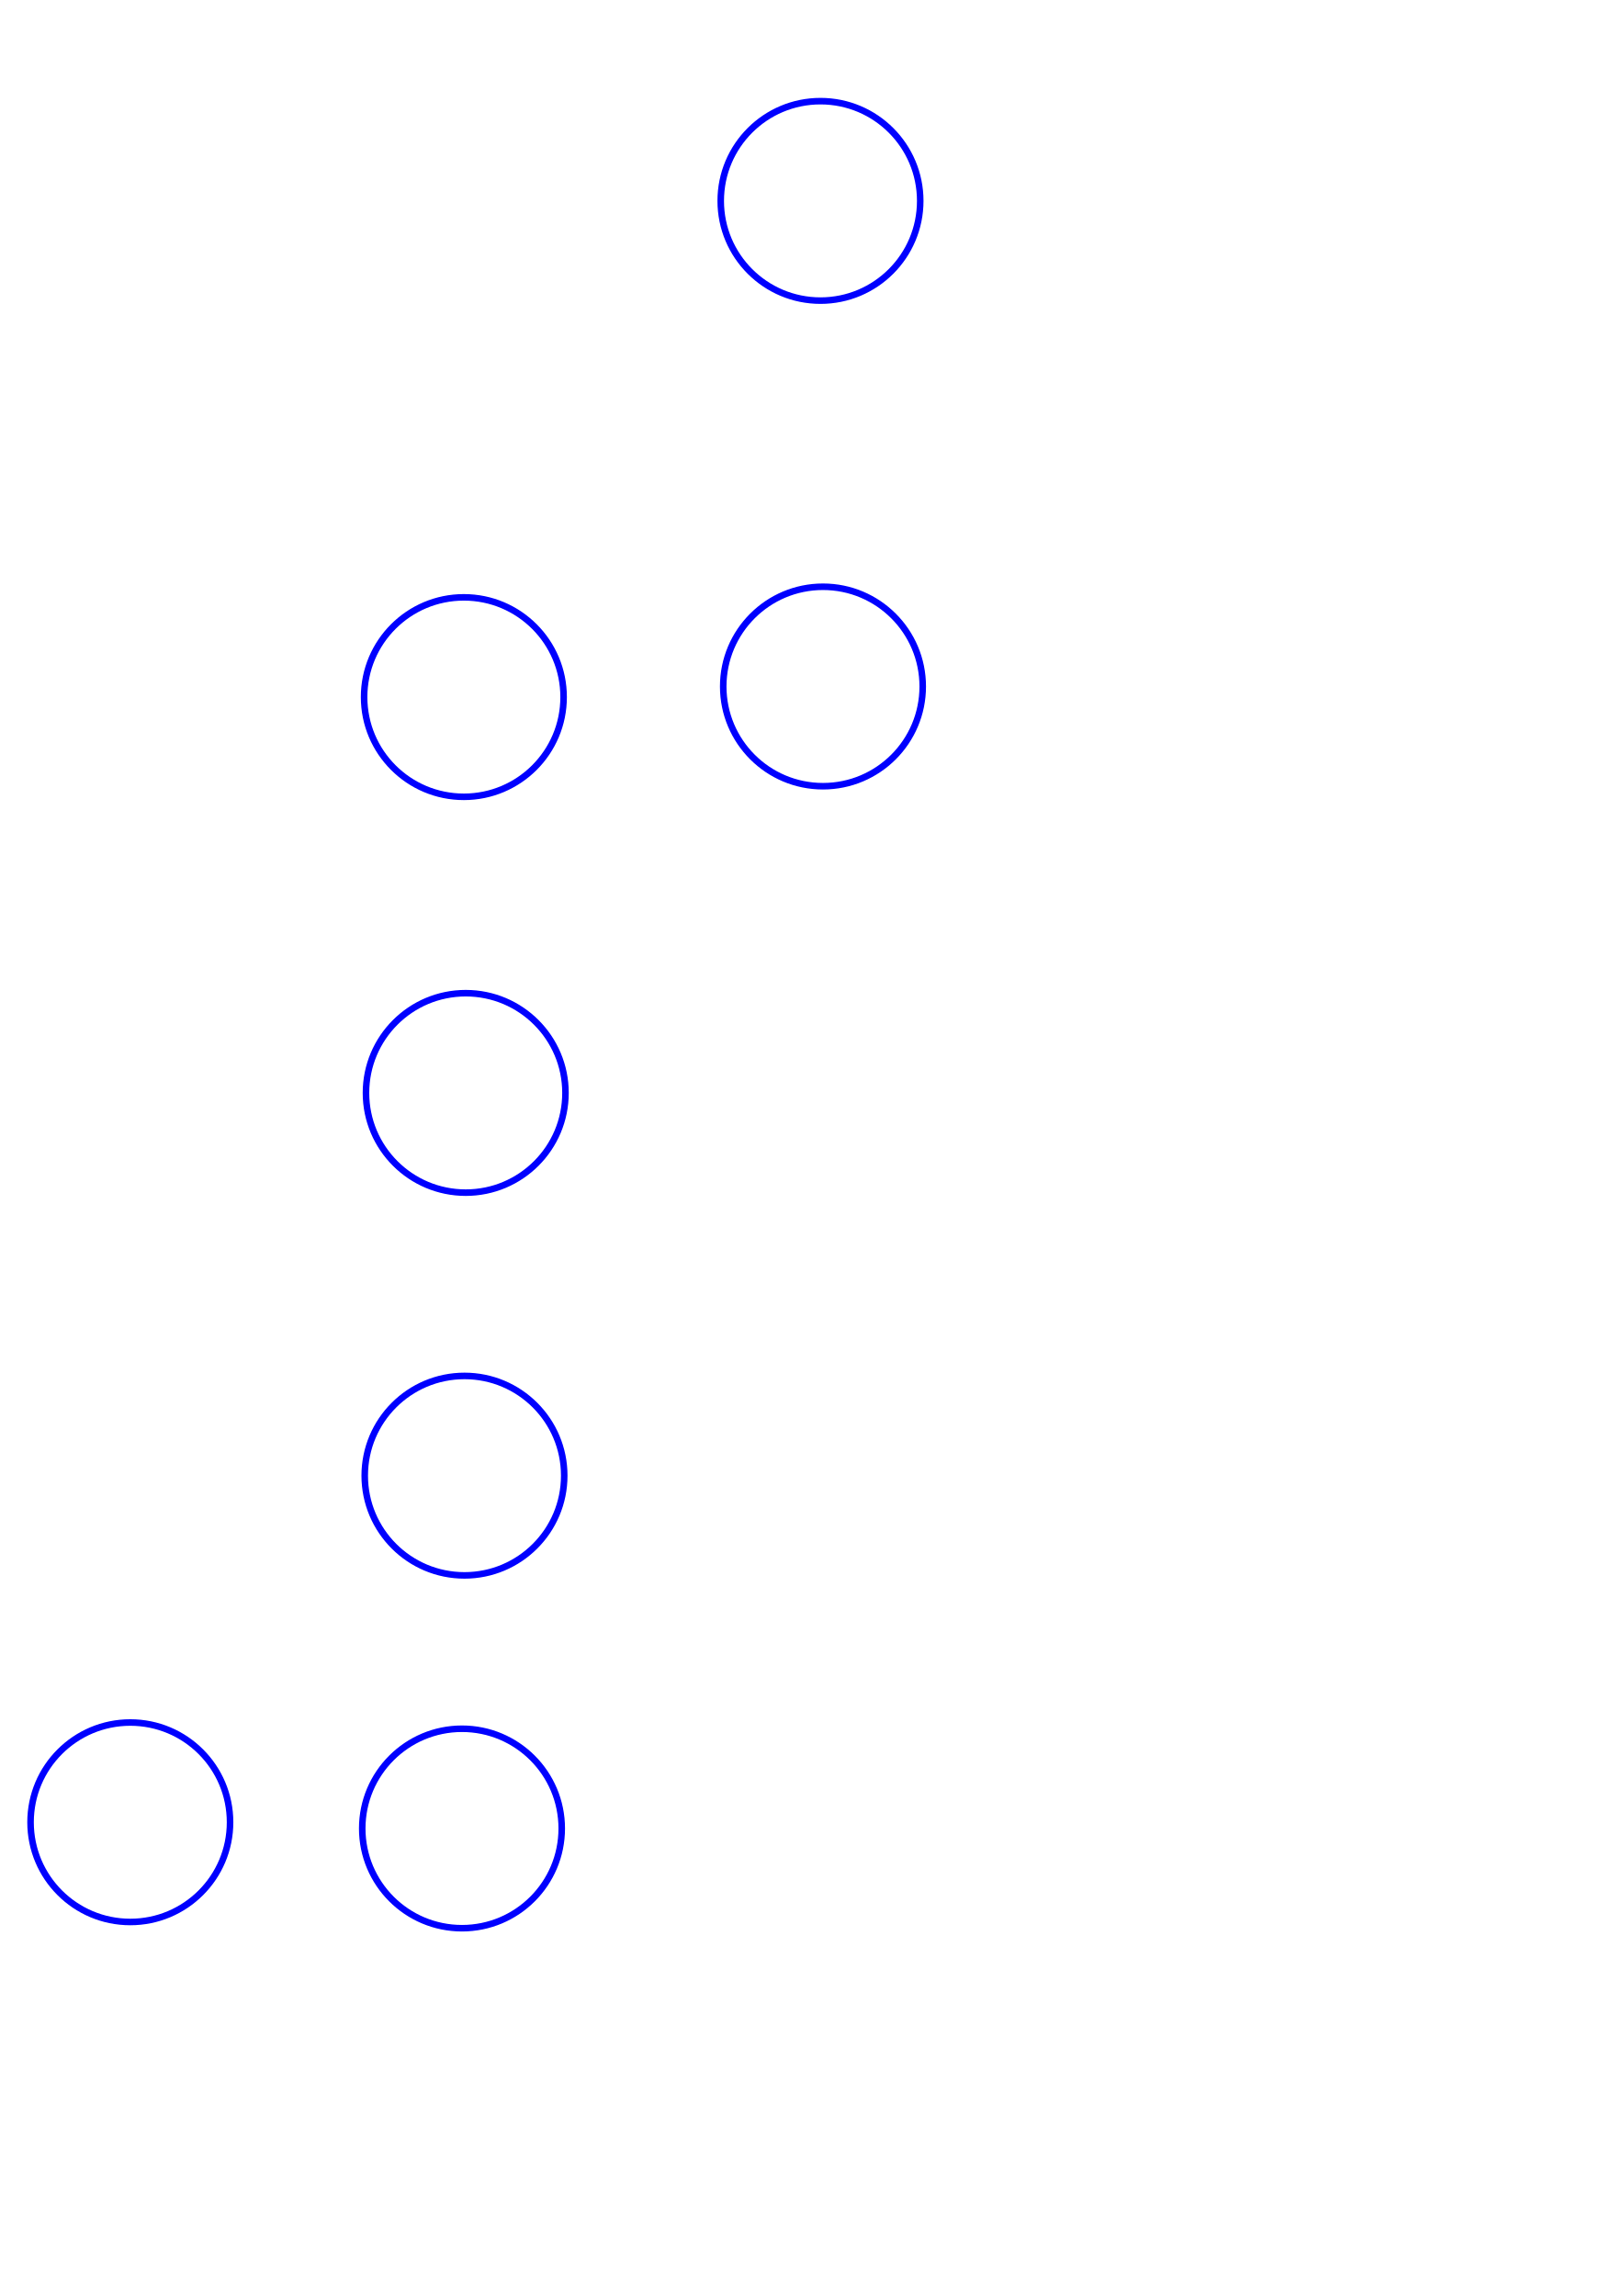
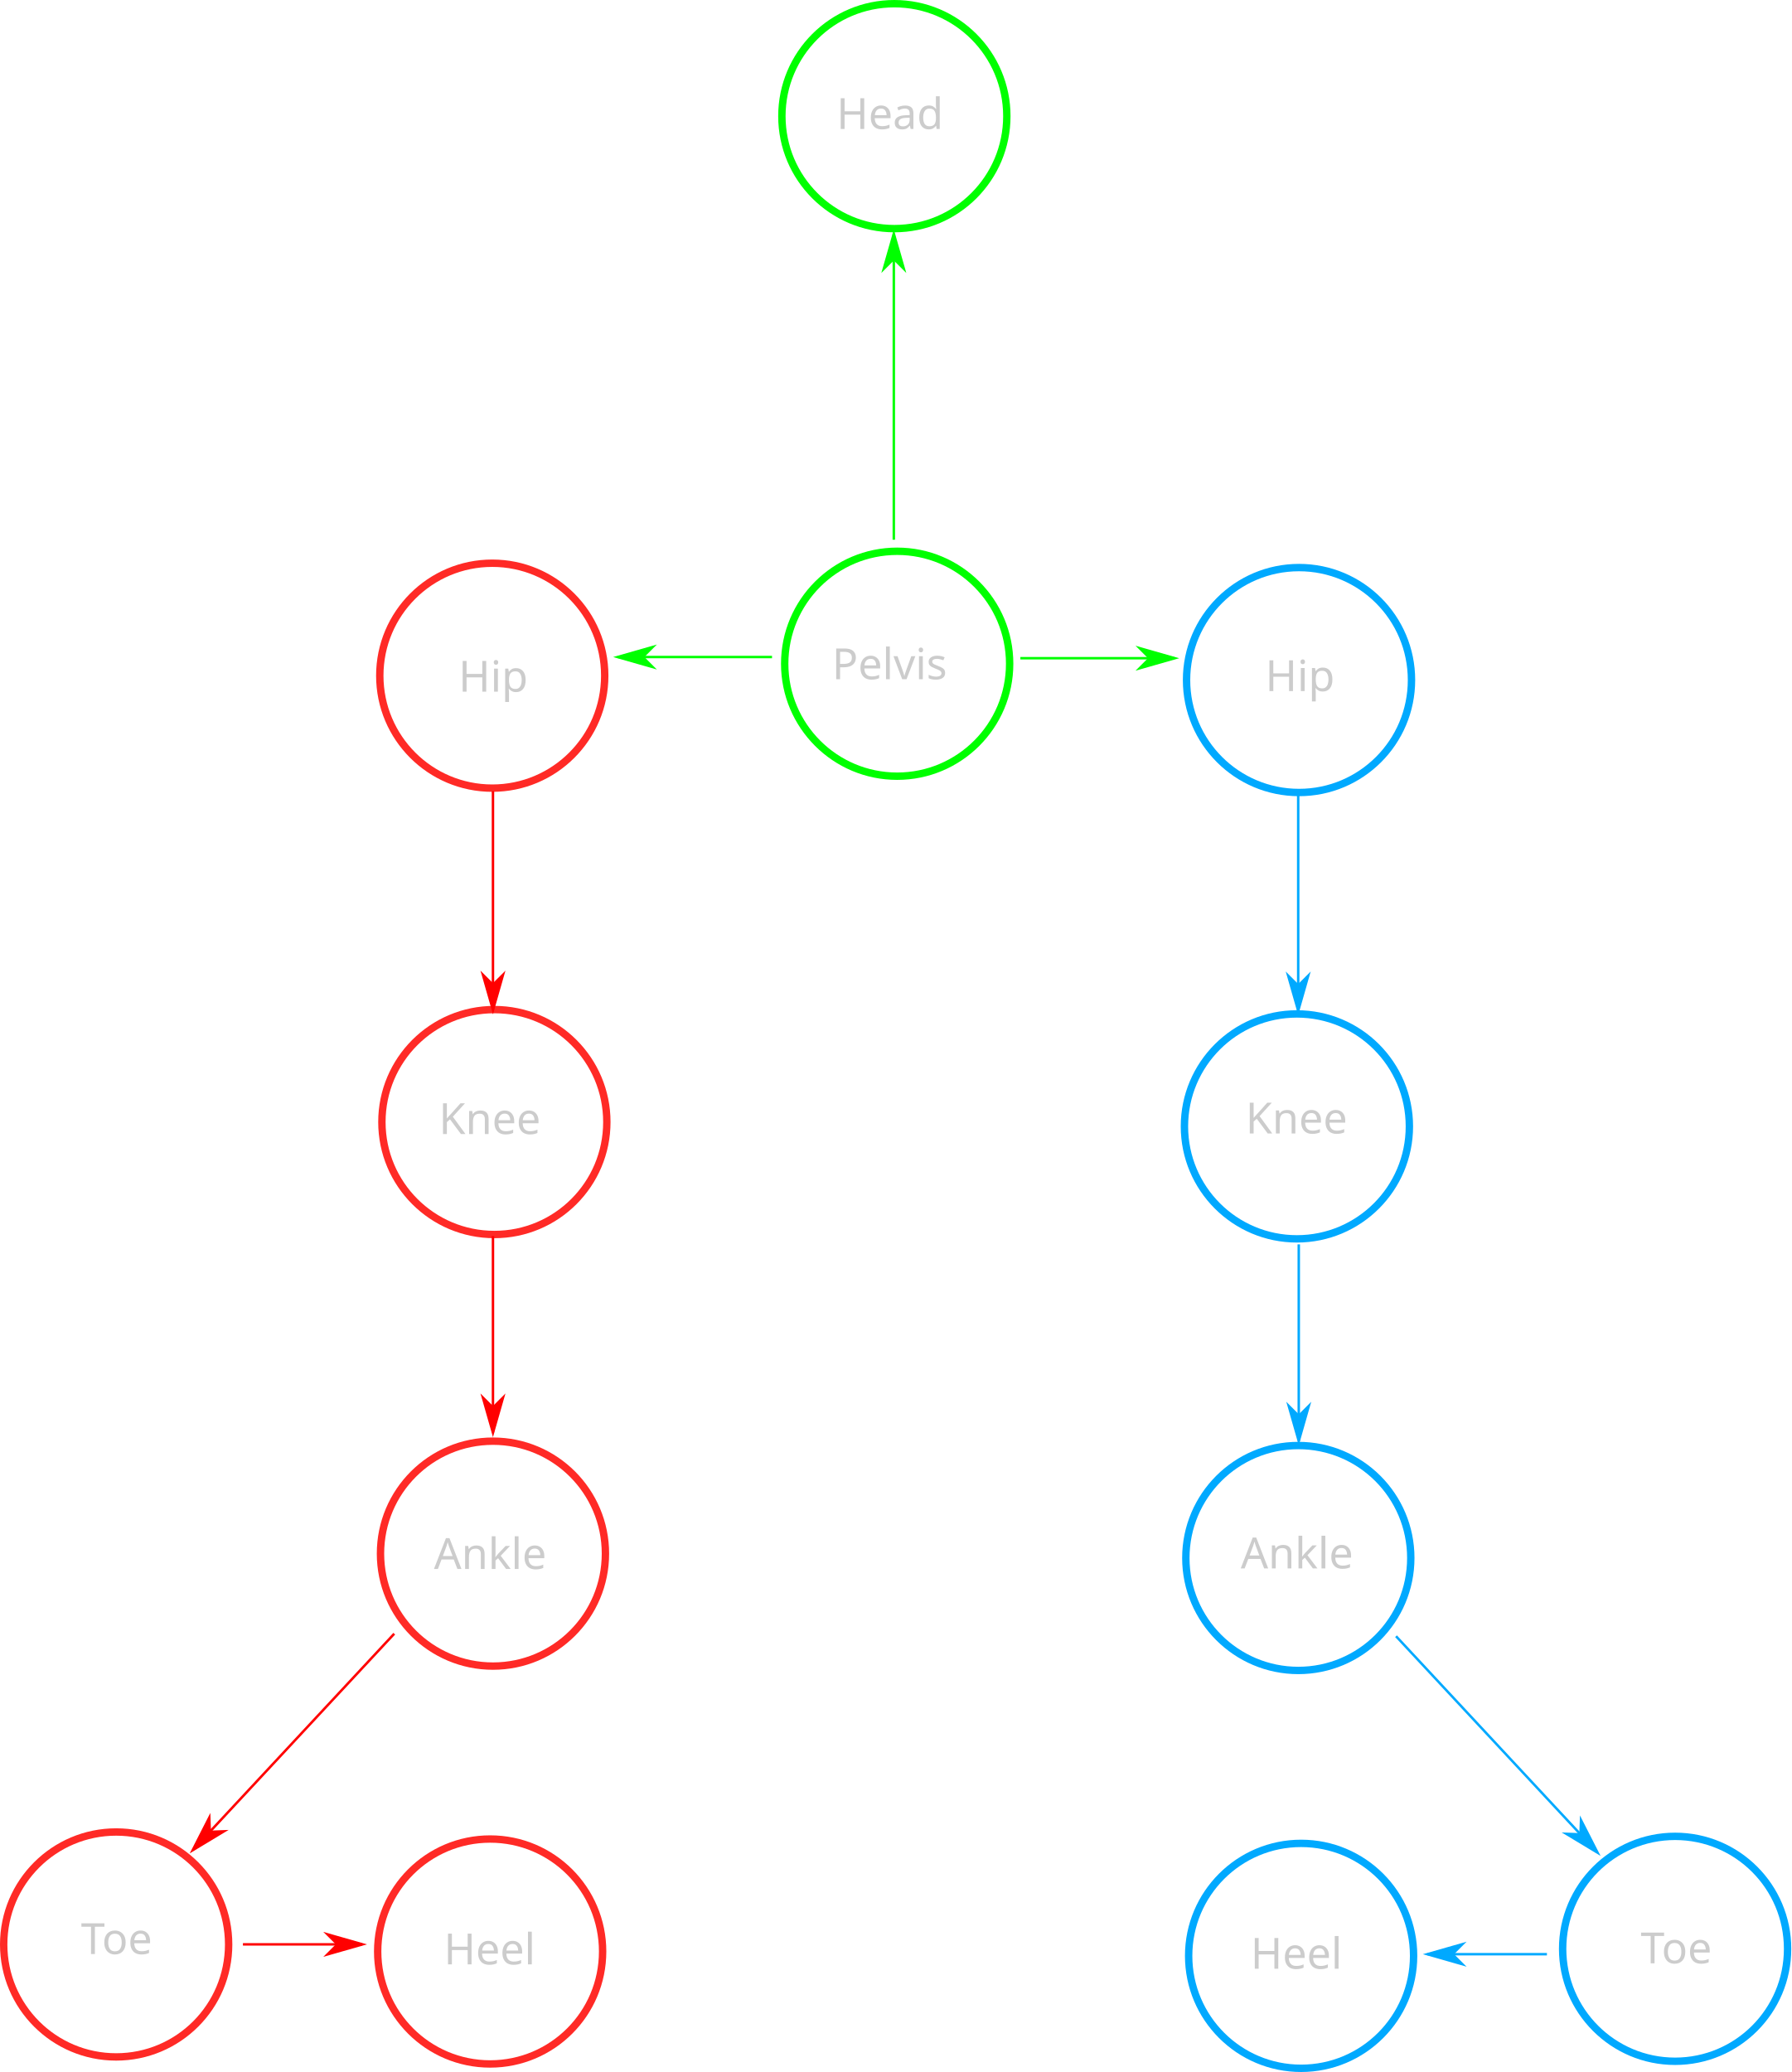
- <svg xmlns="http://www.w3.org/2000/svg" width="210mm" height="297mm" viewBox="0 0 744.094 1052.362" id="svg2" version="1.1">
-   <defs id="defs4" />
-   <g id="layer1">
-     <circle style="fill:none;stroke:#0000ff;stroke-width:3;stroke-miterlimit:4;stroke-dasharray:none;stroke-dashoffset:0;stroke-opacity:1" id="path4138" cx="376" cy="92.076" r="45.714" />
-     <circle style="fill:none;stroke:#0000ff;stroke-width:3;stroke-miterlimit:4;stroke-dasharray:none;stroke-dashoffset:0;stroke-opacity:1" id="path4138-6" cx="377.143" cy="314.648" r="45.714" />
-     <circle style="fill:none;stroke:#0000ff;stroke-width:3;stroke-miterlimit:4;stroke-dasharray:none;stroke-dashoffset:0;stroke-opacity:1" id="path4138-3" cx="212.571" cy="319.505" r="45.714" />
-     <circle style="fill:none;stroke:#0000ff;stroke-width:3;stroke-miterlimit:4;stroke-dasharray:none;stroke-dashoffset:0;stroke-opacity:1" id="path4138-1" cx="213.429" cy="500.934" r="45.714" />
-     <circle style="fill:none;stroke:#0000ff;stroke-width:3;stroke-miterlimit:4;stroke-dasharray:none;stroke-dashoffset:0;stroke-opacity:1" id="path4138-8" cx="212.857" cy="676.362" r="45.714" />
-     <circle style="fill:none;stroke:#0000ff;stroke-width:3;stroke-miterlimit:4;stroke-dasharray:none;stroke-dashoffset:0;stroke-opacity:1" id="path4138-15" cx="59.714" cy="835.219" r="45.714" />
-     <circle style="fill:none;stroke:#0000ff;stroke-width:3;stroke-miterlimit:4;stroke-dasharray:none;stroke-dashoffset:0;stroke-opacity:1" id="path4138-4" cx="211.714" cy="838.076" r="45.714" />
+ <svg xmlns="http://www.w3.org/2000/svg" width="205.469mm" height="237.687mm" viewBox="0 0 728.039 842.198" id="svg2" version="1.1">
+   <defs id="defs4">
+     <marker orient="auto" refY="0" refX="0" id="marker8406" style="overflow:visible">
+       <path id="path8408" d="M 0,0 5,-5 -12.5,0 5,5 0,0 Z" style="fill:#00a9ff;fill-opacity:1;fill-rule:evenodd;stroke:#00a9ff;stroke-width:1pt;stroke-opacity:1" transform="matrix(-0.8,0,0,-0.8,-10,0)" />
+     </marker>
+     <marker style="overflow:visible" id="marker8005" refX="0" refY="0" orient="auto">
+       <path transform="matrix(-0.8,0,0,-0.8,-10,0)" style="fill:#ff0000;fill-opacity:1;fill-rule:evenodd;stroke:#ff0000;stroke-width:1pt;stroke-opacity:1" d="M 0,0 5,-5 -12.5,0 5,5 0,0 Z" id="path8007" />
+     </marker>
+     <marker style="overflow:visible" id="marker7398" refX="0" refY="0" orient="auto">
+       <path transform="matrix(-0.8,0,0,-0.8,-10,0)" style="fill:#ff0000;fill-opacity:1;fill-rule:evenodd;stroke:#ff0000;stroke-width:1pt;stroke-opacity:1" d="M 0,0 5,-5 -12.5,0 5,5 0,0 Z" id="path7400" />
+     </marker>
+     <marker orient="auto" refY="0" refX="0" id="marker5251" style="overflow:visible">
+       <path id="path5253" d="M 0,0 5,-5 -12.5,0 5,5 0,0 Z" style="fill:#ff0000;fill-opacity:1;fill-rule:evenodd;stroke:#ff0000;stroke-width:1pt;stroke-opacity:1" transform="matrix(-0.8,0,0,-0.8,-10,0)" />
+     </marker>
+     <marker style="overflow:visible" id="marker5050" refX="0" refY="0" orient="auto">
+       <path transform="matrix(-0.8,0,0,-0.8,-10,0)" style="fill:#ff0000;fill-opacity:1;fill-rule:evenodd;stroke:#ff0000;stroke-width:1pt;stroke-opacity:1" d="M 0,0 5,-5 -12.5,0 5,5 0,0 Z" id="path5052" />
+     </marker>
+     <marker style="overflow:visible" id="marker4568" refX="0" refY="0" orient="auto">
+       <path transform="matrix(-0.8,0,0,-0.8,-10,0)" style="fill:#00ff00;fill-opacity:1;fill-rule:evenodd;stroke:#00ff00;stroke-width:1pt;stroke-opacity:1" d="M 0,0 5,-5 -12.5,0 5,5 0,0 Z" id="path4570" />
+     </marker>
+     <marker orient="auto" refY="0" refX="0" id="Arrow1Lend" style="overflow:visible">
+       <path id="path4255" d="M 0,0 5,-5 -12.5,0 5,5 0,0 Z" style="fill:#00ff00;fill-opacity:1;fill-rule:evenodd;stroke:#00ff00;stroke-width:1pt;stroke-opacity:1" transform="matrix(-0.8,0,0,-0.8,-10,0)" />
+     </marker>
+     <marker orient="auto" refY="0" refX="0" id="Arrow1Lstart" style="overflow:visible">
+       <path id="path4252" d="M 0,0 5,-5 -12.5,0 5,5 0,0 Z" style="fill:#000000;fill-opacity:1;fill-rule:evenodd;stroke:#000000;stroke-width:1pt;stroke-opacity:1" transform="matrix(0.8,0,0,0.8,10,0)" />
+     </marker>
+     <marker style="overflow:visible" id="marker4568-1" refX="0" refY="0" orient="auto">
+       <path transform="matrix(-0.8,0,0,-0.8,-10,0)" style="fill:#00ff00;fill-opacity:1;fill-rule:evenodd;stroke:#00ff00;stroke-width:1pt;stroke-opacity:1" d="M 0,0 5,-5 -12.5,0 5,5 0,0 Z" id="path4570-1" />
+     </marker>
+     <marker style="overflow:visible" id="marker5050-0" refX="0" refY="0" orient="auto">
+       <path transform="matrix(-0.8,0,0,-0.8,-10,0)" style="fill:#ff0000;fill-opacity:1;fill-rule:evenodd;stroke:#ff0000;stroke-width:1pt;stroke-opacity:1" d="M 0,0 5,-5 -12.5,0 5,5 0,0 Z" id="path5052-5" />
+     </marker>
+     <marker style="overflow:visible" id="marker5050-9" refX="0" refY="0" orient="auto">
+       <path transform="matrix(-0.8,0,0,-0.8,-10,0)" style="fill:#00a9ff;fill-opacity:1;fill-rule:evenodd;stroke:#00a9ff;stroke-width:1pt;stroke-opacity:1" d="M 0,0 5,-5 -12.5,0 5,5 0,0 Z" id="path5052-8" />
+     </marker>
+     <marker orient="auto" refY="0" refX="0" id="marker5251-6" style="overflow:visible">
+       <path id="path5253-2" d="M 0,0 5,-5 -12.5,0 5,5 0,0 Z" style="fill:#00a9ff;fill-opacity:1;fill-rule:evenodd;stroke:#00a9ff;stroke-width:1pt;stroke-opacity:1" transform="matrix(-0.8,0,0,-0.8,-10,0)" />
+     </marker>
+     <marker style="overflow:visible" id="marker7398-4" refX="0" refY="0" orient="auto">
+       <path transform="matrix(-0.8,0,0,-0.8,-10,0)" style="fill:#00a9ff;fill-opacity:1;fill-rule:evenodd;stroke:#00a9ff;stroke-width:1pt;stroke-opacity:1" d="M 0,0 5,-5 -12.5,0 5,5 0,0 Z" id="path7400-0" />
+     </marker>
+     <marker style="overflow:visible" id="marker8005-1" refX="0" refY="0" orient="auto">
+       <path transform="matrix(-0.8,0,0,-0.8,-10,0)" style="fill:#00a9ff;fill-opacity:1;fill-rule:evenodd;stroke:#00a9ff;stroke-width:1pt;stroke-opacity:1" d="M 0,0 5,-5 -12.5,0 5,5 0,0 Z" id="path8007-7" />
+     </marker>
+     <marker orient="auto" refY="0" refX="0" id="marker8406-9" style="overflow:visible">
+       <path id="path8408-0" d="M 0,0 5,-5 -12.5,0 5,5 0,0 Z" style="fill:#ff0000;fill-opacity:1;fill-rule:evenodd;stroke:#ff0000;stroke-width:1pt;stroke-opacity:1" transform="matrix(-0.8,0,0,-0.8,-10,0)" />
+     </marker>
+   </defs>
+   <g id="layer1" transform="translate(-12.49999,-44.86221)">
+     <circle style="fill:none;stroke:#00ff00;stroke-width:3;stroke-miterlimit:4;stroke-dasharray:none;stroke-dashoffset:0;stroke-opacity:1" id="path4138-6" cx="377.143" cy="314.648" r="45.714" />
+     <g id="g4925">
+       <circle r="45.714" cy="92.076" cx="376" id="path4138" style="fill:none;stroke:#00ff00;stroke-width:3;stroke-miterlimit:4;stroke-dasharray:none;stroke-dashoffset:0;stroke-opacity:1" />
+       <text id="text4148" y="97.291" x="352.5" style="font-style:normal;font-weight:normal;font-size:17.5px;line-height:125%;font-family:sans-serif;letter-spacing:0px;word-spacing:0px;fill:#000000;fill-opacity:1;stroke:none;stroke-width:1px;stroke-linecap:butt;stroke-linejoin:miter;stroke-opacity:1" xml:space="preserve">
+         <tspan style="fill:#cccccc" y="97.291" x="352.5" id="tspan4150">Head</tspan>
+       </text>
+     </g>
+     <g id="g4935">
+       <text id="text4165" y="320.951" x="350.665" style="font-style:normal;font-weight:normal;font-size:17.5px;line-height:125%;font-family:sans-serif;letter-spacing:0px;word-spacing:0px;fill:#cccccc;fill-opacity:1;stroke:none;stroke-width:1px;stroke-linecap:butt;stroke-linejoin:miter;stroke-opacity:1" xml:space="preserve">
+         <tspan y="320.951" x="350.665" id="tspan4167">Pelvis</tspan>
+       </text>
+     </g>
+     <g id="g5020">
+       <g id="g4930">
+         <circle style="fill:none;stroke:#ff2a26;stroke-width:3;stroke-miterlimit:4;stroke-dasharray:none;stroke-dashoffset:0;stroke-opacity:1" id="path4138-3" cx="212.571" cy="319.505" r="45.714" />
+         <text xml:space="preserve" style="font-style:normal;font-weight:normal;font-size:17.5px;line-height:125%;font-family:sans-serif;letter-spacing:0px;word-spacing:0px;fill:#cccccc;fill-opacity:1;stroke:none;stroke-width:1px;stroke-linecap:butt;stroke-linejoin:miter;stroke-opacity:1" x="198.857" y="326.002" id="text4169">
+           <tspan id="tspan4171" x="198.857" y="326.002">Hip</tspan>
+         </text>
+       </g>
+       <g id="g4949">
+         <circle style="fill:none;stroke:#ff2a26;stroke-width:3;stroke-miterlimit:4;stroke-dasharray:none;stroke-dashoffset:0;stroke-opacity:1" id="path4138-1" cx="213.429" cy="500.934" r="45.714" />
+         <text xml:space="preserve" style="font-style:normal;font-weight:normal;font-size:17.5px;line-height:125%;font-family:sans-serif;letter-spacing:0px;word-spacing:0px;fill:#cccccc;fill-opacity:1;stroke:none;stroke-width:1px;stroke-linecap:butt;stroke-linejoin:miter;stroke-opacity:1" x="190.857" y="505.809" id="text4173">
+           <tspan id="tspan4175" x="190.857" y="505.809">Knee</tspan>
+         </text>
+       </g>
+       <g id="g4954">
+         <circle style="fill:none;stroke:#ff2a26;stroke-width:3;stroke-miterlimit:4;stroke-dasharray:none;stroke-dashoffset:0;stroke-opacity:1" id="path4138-8" cx="212.857" cy="676.362" r="45.714" />
+         <text xml:space="preserve" style="font-style:normal;font-weight:normal;font-size:17.5px;line-height:125%;font-family:sans-serif;letter-spacing:0px;word-spacing:0px;fill:#cccccc;fill-opacity:1;stroke:none;stroke-width:1px;stroke-linecap:butt;stroke-linejoin:miter;stroke-opacity:1" x="188.878" y="682.606" id="text4177">
+           <tspan id="tspan4179" x="188.878" y="682.606">Ankle</tspan>
+         </text>
+       </g>
+       <g id="g4959">
+         <circle style="fill:none;stroke:#ff2a26;stroke-width:3;stroke-miterlimit:4;stroke-dasharray:none;stroke-dashoffset:0;stroke-opacity:1" id="path4138-4" cx="211.714" cy="838.076" r="45.714" />
+         <text xml:space="preserve" style="font-style:normal;font-weight:normal;font-size:17.5px;line-height:125%;font-family:sans-serif;letter-spacing:0px;word-spacing:0px;fill:#cccccc;fill-opacity:1;stroke:none;stroke-width:1px;stroke-linecap:butt;stroke-linejoin:miter;stroke-opacity:1" x="192.899" y="843.322" id="text4181">
+           <tspan id="tspan4183" x="192.899" y="843.322">Heel</tspan>
+         </text>
+       </g>
+       <g id="g4964">
+         <circle style="fill:none;stroke:#ff2a26;stroke-width:3;stroke-miterlimit:4;stroke-dasharray:none;stroke-dashoffset:0;stroke-opacity:1" id="path4138-15" cx="59.714" cy="835.219" r="45.714" />
+         <text xml:space="preserve" style="font-style:normal;font-weight:normal;font-size:17.5px;line-height:125%;font-family:sans-serif;letter-spacing:0px;word-spacing:0px;fill:#cccccc;fill-opacity:1;stroke:none;stroke-width:1px;stroke-linecap:butt;stroke-linejoin:miter;stroke-opacity:1" x="45.416" y="839.118" id="text4185">
+           <tspan id="tspan4187" x="45.416" y="839.118">Toe</tspan>
+         </text>
+       </g>
+     </g>
+     <g id="g6830">
+       <g id="g6825">
+         <circle style="fill:none;stroke:#00a9ff;stroke-width:3;stroke-miterlimit:4;stroke-dasharray:none;stroke-dashoffset:0;stroke-opacity:1" id="path4138-3-6" cx="-540.467" cy="321.274" r="45.714" transform="scale(-1,1)" />
+         <text xml:space="preserve" style="font-style:normal;font-weight:normal;font-size:17.5px;line-height:125%;font-family:sans-serif;letter-spacing:0px;word-spacing:0px;fill:#cccccc;fill-opacity:1;stroke:none;stroke-width:1px;stroke-linecap:butt;stroke-linejoin:miter;stroke-opacity:1" x="526.753" y="325.771" id="text4169-8">
+           <tspan id="tspan4171-5" x="526.753" y="325.771">Hip</tspan>
+         </text>
+       </g>
+       <g transform="translate(20,4)" id="g4984">
+         <g id="g4944">
+           <circle transform="scale(-1,1)" r="45.714" cy="498.703" cx="-519.61" id="path4138-1-7" style="fill:none;stroke:#00a9ff;stroke-width:3;stroke-miterlimit:4;stroke-dasharray:none;stroke-dashoffset:0;stroke-opacity:1" />
+           <text id="text4173-6" y="501.578" x="498.753" style="font-style:normal;font-weight:normal;font-size:17.5px;line-height:125%;font-family:sans-serif;letter-spacing:0px;word-spacing:0px;fill:#cccccc;fill-opacity:1;stroke:none;stroke-width:1px;stroke-linecap:butt;stroke-linejoin:miter;stroke-opacity:1" xml:space="preserve">
+             <tspan y="501.578" x="498.753" id="tspan4175-2">Knee</tspan>
+           </text>
+         </g>
+       </g>
+       <g transform="translate(20,4)" id="g4979">
+         <circle style="fill:none;stroke:#00a9ff;stroke-width:3;stroke-miterlimit:4;stroke-dasharray:none;stroke-dashoffset:0;stroke-opacity:1" id="path4138-8-1" cx="-520.181" cy="674.131" r="45.714" transform="scale(-1,1)" />
+         <text xml:space="preserve" style="font-style:normal;font-weight:normal;font-size:17.5px;line-height:125%;font-family:sans-serif;letter-spacing:0px;word-spacing:0px;fill:#cccccc;fill-opacity:1;stroke:none;stroke-width:1px;stroke-linecap:butt;stroke-linejoin:miter;stroke-opacity:1" x="496.774" y="678.375" id="text4177-4">
+           <tspan id="tspan4179-7" x="496.774" y="678.375">Ankle</tspan>
+         </text>
+       </g>
+       <g transform="translate(20,4)" id="g4969">
+         <circle style="fill:none;stroke:#00a9ff;stroke-width:3;stroke-miterlimit:4;stroke-dasharray:none;stroke-dashoffset:0;stroke-opacity:1" id="path4138-4-7" cx="-521.324" cy="835.846" r="45.714" transform="scale(-1,1)" />
+         <text xml:space="preserve" style="font-style:normal;font-weight:normal;font-size:17.5px;line-height:125%;font-family:sans-serif;letter-spacing:0px;word-spacing:0px;fill:#cccccc;fill-opacity:1;stroke:none;stroke-width:1px;stroke-linecap:butt;stroke-linejoin:miter;stroke-opacity:1" x="500.794" y="841.091" id="text4181-7">
+           <tspan id="tspan4183-2" x="500.794" y="841.091">Heel</tspan>
+         </text>
+       </g>
+       <g transform="translate(20,4)" id="g4974">
+         <circle style="fill:none;stroke:#00a9ff;stroke-width:3;stroke-miterlimit:4;stroke-dasharray:none;stroke-dashoffset:0;stroke-opacity:1" id="path4138-15-8" cx="-673.324" cy="832.989" r="45.714" transform="scale(-1,1)" />
+         <text xml:space="preserve" style="font-style:normal;font-weight:normal;font-size:17.5px;line-height:125%;font-family:sans-serif;letter-spacing:0px;word-spacing:0px;fill:#cccccc;fill-opacity:1;stroke:none;stroke-width:1px;stroke-linecap:butt;stroke-linejoin:miter;stroke-opacity:1" x="659.312" y="838.888" id="text4185-1">
+           <tspan id="tspan4187-1" x="659.312" y="838.888">Toe</tspan>
+         </text>
+       </g>
+     </g>
+     <path style="fill:none;fill-rule:evenodd;stroke:#00ff00;stroke-width:1px;stroke-linecap:butt;stroke-linejoin:miter;stroke-opacity:1;marker-end:url(#Arrow1Lend)" d="m 375.777,264.243 0,-124.249" id="path4246" />
+     <path style="fill:none;fill-rule:evenodd;stroke:#00ff00;stroke-width:1px;stroke-linecap:butt;stroke-linejoin:miter;stroke-opacity:1;marker-end:url(#marker4568)" d="m 326.279,311.92 -62.629,0" id="path4560" />
+     <path style="fill:none;fill-rule:evenodd;stroke:#00ff00;stroke-width:1px;stroke-linecap:butt;stroke-linejoin:miter;stroke-opacity:1;marker-end:url(#marker4568-1)" d="m 427.211,312.401 62.629,0" id="path4560-0" />
+     <path style="fill:none;fill-rule:evenodd;stroke:#ff0000;stroke-width:1px;stroke-linecap:butt;stroke-linejoin:miter;stroke-opacity:1;marker-end:url(#marker5050)" d="m 212.857,366.469 0,88.751" id="path5042" />
+     <path style="fill:none;fill-rule:evenodd;stroke:#ff0000;stroke-width:1px;stroke-linecap:butt;stroke-linejoin:miter;stroke-opacity:1;marker-end:url(#marker5251)" d="m 212.857,547.286 0,79.802" id="path5243" />
+     <path style="fill:none;fill-rule:evenodd;stroke:#00a9ff;stroke-width:1px;stroke-linecap:butt;stroke-linejoin:miter;stroke-opacity:1;marker-end:url(#marker5050-9)" d="m 540.137,366.823 0,88.751" id="path5042-2" />
+     <path style="fill:none;fill-rule:evenodd;stroke:#00a9ff;stroke-width:1px;stroke-linecap:butt;stroke-linejoin:miter;stroke-opacity:1;marker-end:url(#marker5251-6)" d="m 540.366,550.658 0,79.802" id="path5243-6" />
+     <path style="fill:none;fill-rule:evenodd;stroke:#ff0000;stroke-width:1px;stroke-linecap:butt;stroke-linejoin:miter;stroke-opacity:1;marker-end:url(#marker8005)" d="M 172.736,708.91 90.914,796.794" id="path7997" />
+     <path style="fill:none;fill-rule:evenodd;stroke:#00a9ff;stroke-width:1px;stroke-linecap:butt;stroke-linejoin:miter;stroke-opacity:1;marker-end:url(#marker8005-1)" d="m 579.896,709.93 81.822,87.883" id="path7997-5" />
+     <path style="fill:none;fill-rule:evenodd;stroke:#00a9ff;stroke-width:1px;stroke-linecap:butt;stroke-linejoin:miter;stroke-opacity:1;marker-end:url(#marker8406)" d="m 641.226,839.179 -48.487,0" id="path8398" />
+     <path style="fill:none;fill-rule:evenodd;stroke:#ff0000;stroke-width:1px;stroke-linecap:butt;stroke-linejoin:miter;stroke-opacity:1;marker-end:url(#marker8406-9)" d="m 111.237,835.179 48.487,0" id="path8398-3" />
  </g>
</svg>
